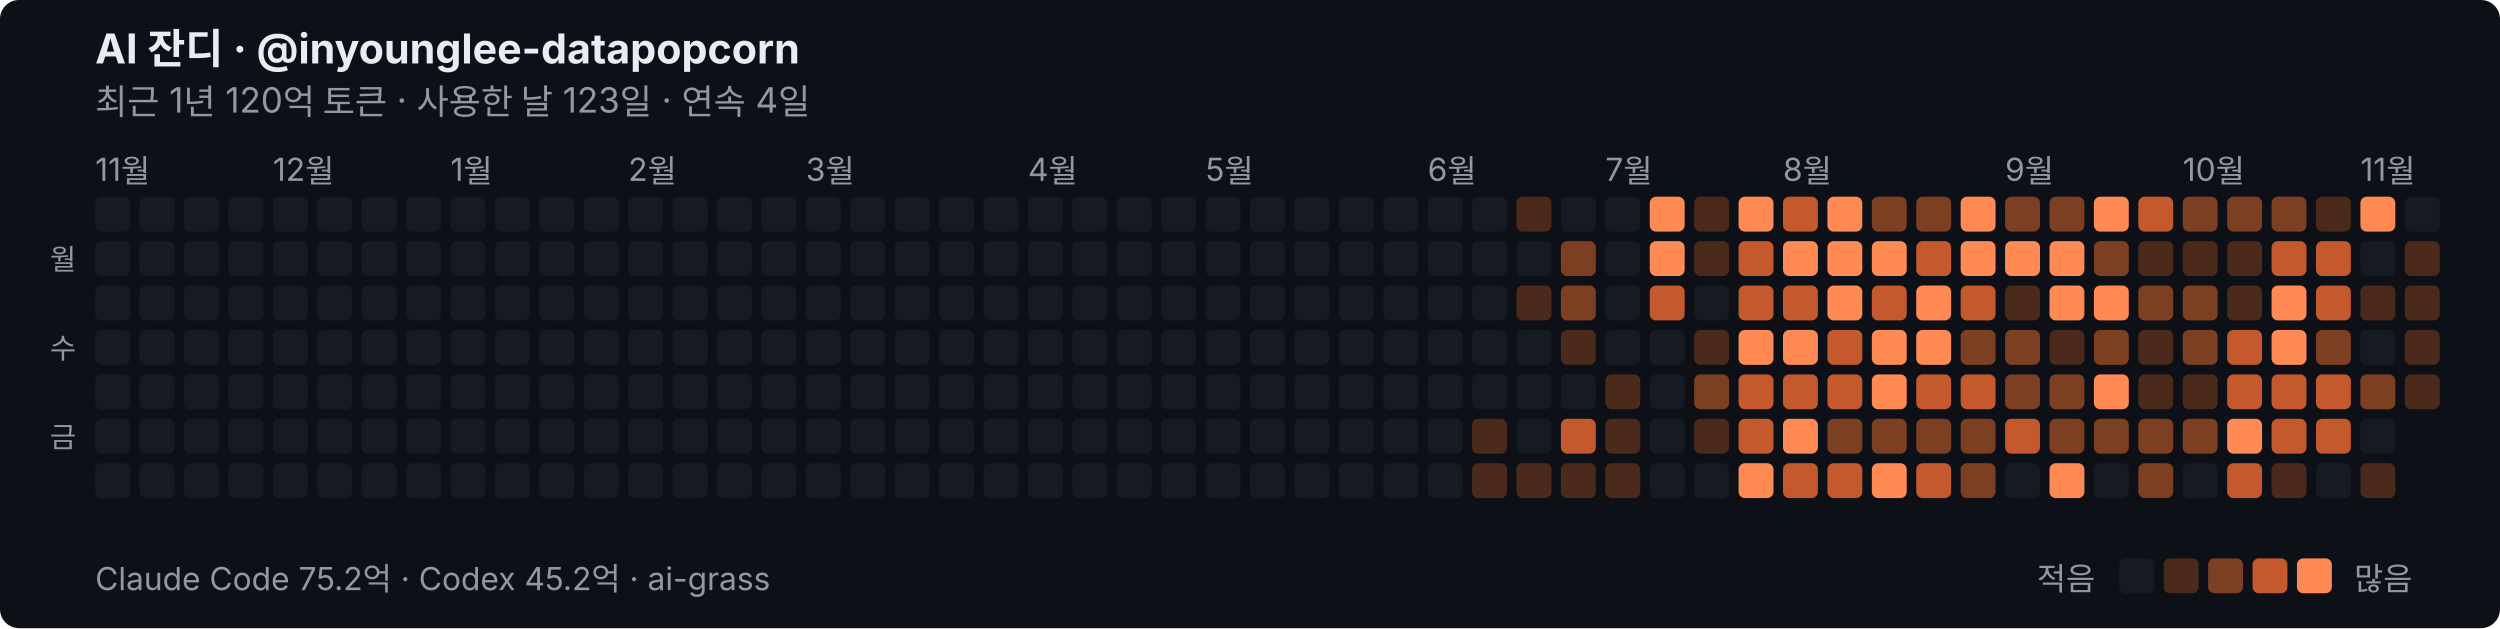
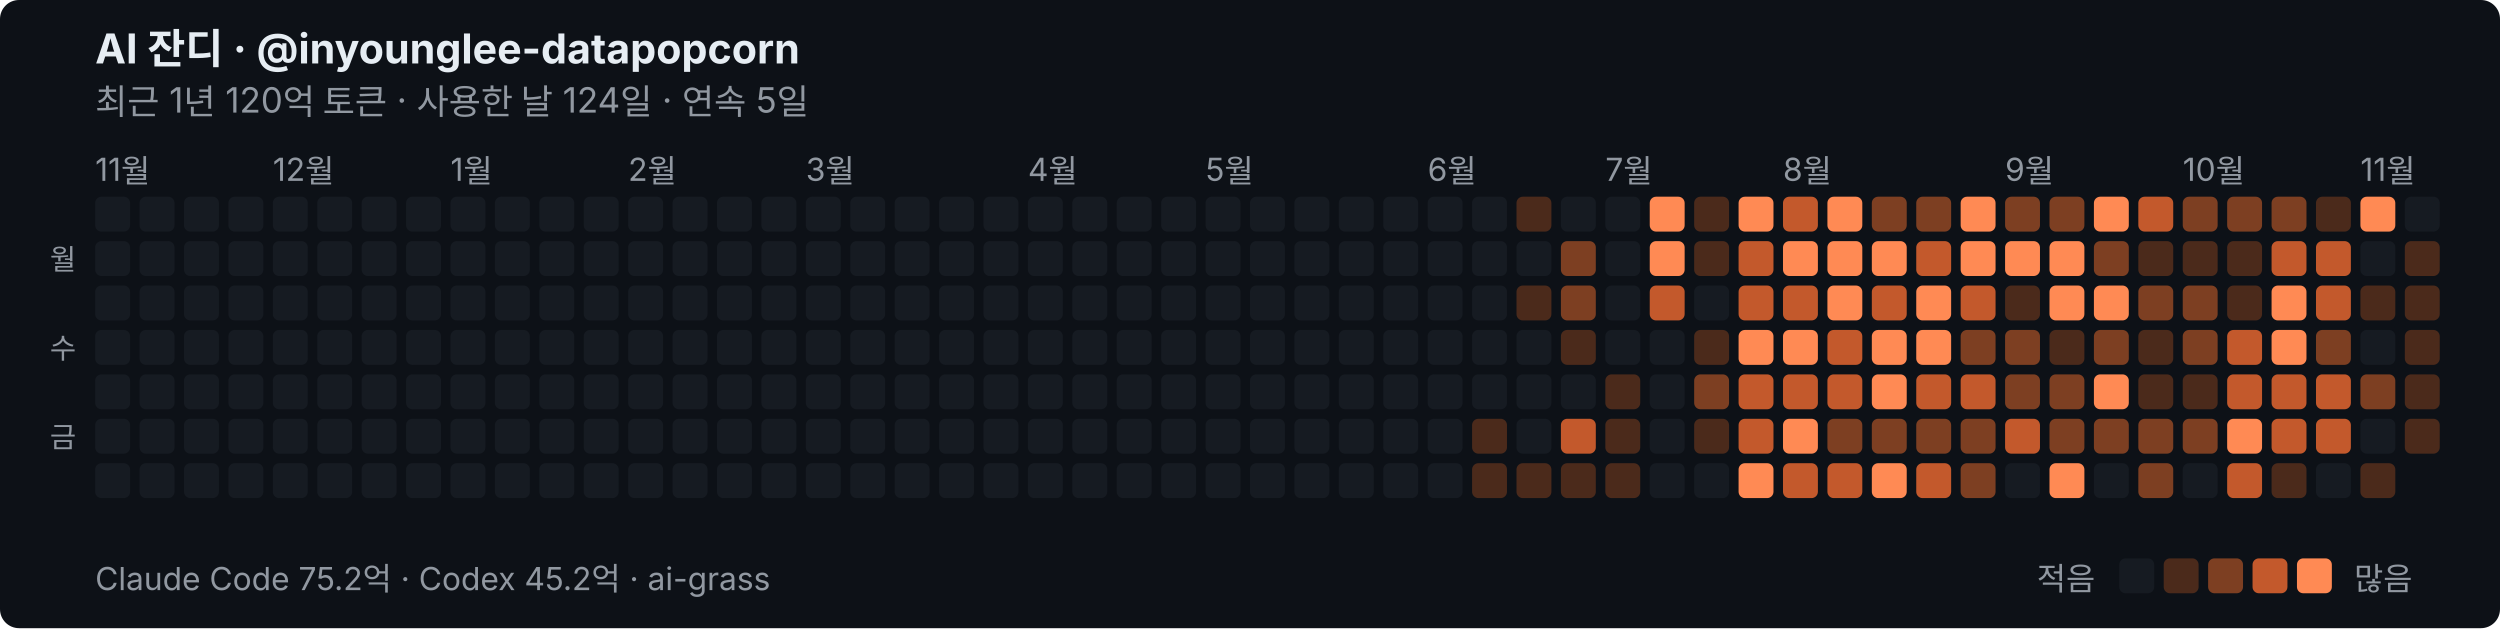
- <svg xmlns="http://www.w3.org/2000/svg" width="788" height="198" viewBox="0 0 788 198" role="img" aria-label="AI 잔디 · @inyounglee-datapopcorn 최근 1년 120억 토큰 · 사용한 날 123일 · 연속 4일">
+ <svg xmlns="http://www.w3.org/2000/svg" width="788" height="198" viewBox="0 0 788 198" role="img" aria-label="AI 잔디 · @inyounglee-datapopcorn 최근 1년 120억 토큰 · 사용한 날 124일 · 연속 5일">
  <rect width="788" height="198" rx="6" fill="#0d1117" />
  <g font-family="-apple-system,BlinkMacSystemFont,'Segoe UI','Apple SD Gothic Neo','Malgun Gothic',sans-serif">
    <text x="30" y="20" font-size="13" font-weight="700" fill="#e6edf3">AI 잔디 · @inyounglee-datapopcorn</text>
-     <text x="30" y="36" font-size="11" fill="#9198a1">최근 1년 120억 토큰 · 사용한 날 123일 · 연속 4일</text>
+     <text x="30" y="36" font-size="11" fill="#9198a1">최근 1년 120억 토큰 · 사용한 날 124일 · 연속 5일</text>
    <text x="30" y="57" font-size="10" fill="#9198a1">11월</text>
    <text x="86" y="57" font-size="10" fill="#9198a1">12월</text>
    <text x="142" y="57" font-size="10" fill="#9198a1">1월</text>
    <text x="198" y="57" font-size="10" fill="#9198a1">2월</text>
    <text x="254" y="57" font-size="10" fill="#9198a1">3월</text>
    <text x="324" y="57" font-size="10" fill="#9198a1">4월</text>
    <text x="380" y="57" font-size="10" fill="#9198a1">5월</text>
    <text x="450" y="57" font-size="10" fill="#9198a1">6월</text>
    <text x="506" y="57" font-size="10" fill="#9198a1">7월</text>
    <text x="562" y="57" font-size="10" fill="#9198a1">8월</text>
    <text x="632" y="57" font-size="10" fill="#9198a1">9월</text>
    <text x="688" y="57" font-size="10" fill="#9198a1">10월</text>
    <text x="744" y="57" font-size="10" fill="#9198a1">11월</text>
    <text x="24" y="85" font-size="9" text-anchor="end" fill="#9198a1">월</text>
    <text x="24" y="113" font-size="9" text-anchor="end" fill="#9198a1">수</text>
    <text x="24" y="141" font-size="9" text-anchor="end" fill="#9198a1">금</text>
    <rect x="30" y="62" width="11" height="11" rx="2" fill="#161b22" />
    <rect x="30" y="76" width="11" height="11" rx="2" fill="#161b22" />
    <rect x="30" y="90" width="11" height="11" rx="2" fill="#161b22" />
    <rect x="30" y="104" width="11" height="11" rx="2" fill="#161b22" />
    <rect x="30" y="118" width="11" height="11" rx="2" fill="#161b22" />
    <rect x="30" y="132" width="11" height="11" rx="2" fill="#161b22" />
    <rect x="30" y="146" width="11" height="11" rx="2" fill="#161b22" />
    <rect x="44" y="62" width="11" height="11" rx="2" fill="#161b22" />
    <rect x="44" y="76" width="11" height="11" rx="2" fill="#161b22" />
    <rect x="44" y="90" width="11" height="11" rx="2" fill="#161b22" />
    <rect x="44" y="104" width="11" height="11" rx="2" fill="#161b22" />
    <rect x="44" y="118" width="11" height="11" rx="2" fill="#161b22" />
    <rect x="44" y="132" width="11" height="11" rx="2" fill="#161b22" />
    <rect x="44" y="146" width="11" height="11" rx="2" fill="#161b22" />
    <rect x="58" y="62" width="11" height="11" rx="2" fill="#161b22" />
    <rect x="58" y="76" width="11" height="11" rx="2" fill="#161b22" />
    <rect x="58" y="90" width="11" height="11" rx="2" fill="#161b22" />
    <rect x="58" y="104" width="11" height="11" rx="2" fill="#161b22" />
    <rect x="58" y="118" width="11" height="11" rx="2" fill="#161b22" />
    <rect x="58" y="132" width="11" height="11" rx="2" fill="#161b22" />
    <rect x="58" y="146" width="11" height="11" rx="2" fill="#161b22" />
    <rect x="72" y="62" width="11" height="11" rx="2" fill="#161b22" />
    <rect x="72" y="76" width="11" height="11" rx="2" fill="#161b22" />
    <rect x="72" y="90" width="11" height="11" rx="2" fill="#161b22" />
    <rect x="72" y="104" width="11" height="11" rx="2" fill="#161b22" />
    <rect x="72" y="118" width="11" height="11" rx="2" fill="#161b22" />
    <rect x="72" y="132" width="11" height="11" rx="2" fill="#161b22" />
    <rect x="72" y="146" width="11" height="11" rx="2" fill="#161b22" />
    <rect x="86" y="62" width="11" height="11" rx="2" fill="#161b22" />
    <rect x="86" y="76" width="11" height="11" rx="2" fill="#161b22" />
    <rect x="86" y="90" width="11" height="11" rx="2" fill="#161b22" />
    <rect x="86" y="104" width="11" height="11" rx="2" fill="#161b22" />
    <rect x="86" y="118" width="11" height="11" rx="2" fill="#161b22" />
    <rect x="86" y="132" width="11" height="11" rx="2" fill="#161b22" />
    <rect x="86" y="146" width="11" height="11" rx="2" fill="#161b22" />
    <rect x="100" y="62" width="11" height="11" rx="2" fill="#161b22" />
    <rect x="100" y="76" width="11" height="11" rx="2" fill="#161b22" />
    <rect x="100" y="90" width="11" height="11" rx="2" fill="#161b22" />
    <rect x="100" y="104" width="11" height="11" rx="2" fill="#161b22" />
    <rect x="100" y="118" width="11" height="11" rx="2" fill="#161b22" />
    <rect x="100" y="132" width="11" height="11" rx="2" fill="#161b22" />
    <rect x="100" y="146" width="11" height="11" rx="2" fill="#161b22" />
    <rect x="114" y="62" width="11" height="11" rx="2" fill="#161b22" />
    <rect x="114" y="76" width="11" height="11" rx="2" fill="#161b22" />
    <rect x="114" y="90" width="11" height="11" rx="2" fill="#161b22" />
    <rect x="114" y="104" width="11" height="11" rx="2" fill="#161b22" />
    <rect x="114" y="118" width="11" height="11" rx="2" fill="#161b22" />
    <rect x="114" y="132" width="11" height="11" rx="2" fill="#161b22" />
    <rect x="114" y="146" width="11" height="11" rx="2" fill="#161b22" />
    <rect x="128" y="62" width="11" height="11" rx="2" fill="#161b22" />
    <rect x="128" y="76" width="11" height="11" rx="2" fill="#161b22" />
    <rect x="128" y="90" width="11" height="11" rx="2" fill="#161b22" />
    <rect x="128" y="104" width="11" height="11" rx="2" fill="#161b22" />
    <rect x="128" y="118" width="11" height="11" rx="2" fill="#161b22" />
    <rect x="128" y="132" width="11" height="11" rx="2" fill="#161b22" />
    <rect x="128" y="146" width="11" height="11" rx="2" fill="#161b22" />
    <rect x="142" y="62" width="11" height="11" rx="2" fill="#161b22" />
    <rect x="142" y="76" width="11" height="11" rx="2" fill="#161b22" />
    <rect x="142" y="90" width="11" height="11" rx="2" fill="#161b22" />
    <rect x="142" y="104" width="11" height="11" rx="2" fill="#161b22" />
    <rect x="142" y="118" width="11" height="11" rx="2" fill="#161b22" />
    <rect x="142" y="132" width="11" height="11" rx="2" fill="#161b22" />
    <rect x="142" y="146" width="11" height="11" rx="2" fill="#161b22" />
    <rect x="156" y="62" width="11" height="11" rx="2" fill="#161b22" />
    <rect x="156" y="76" width="11" height="11" rx="2" fill="#161b22" />
    <rect x="156" y="90" width="11" height="11" rx="2" fill="#161b22" />
    <rect x="156" y="104" width="11" height="11" rx="2" fill="#161b22" />
    <rect x="156" y="118" width="11" height="11" rx="2" fill="#161b22" />
    <rect x="156" y="132" width="11" height="11" rx="2" fill="#161b22" />
    <rect x="156" y="146" width="11" height="11" rx="2" fill="#161b22" />
    <rect x="170" y="62" width="11" height="11" rx="2" fill="#161b22" />
    <rect x="170" y="76" width="11" height="11" rx="2" fill="#161b22" />
    <rect x="170" y="90" width="11" height="11" rx="2" fill="#161b22" />
    <rect x="170" y="104" width="11" height="11" rx="2" fill="#161b22" />
    <rect x="170" y="118" width="11" height="11" rx="2" fill="#161b22" />
    <rect x="170" y="132" width="11" height="11" rx="2" fill="#161b22" />
    <rect x="170" y="146" width="11" height="11" rx="2" fill="#161b22" />
    <rect x="184" y="62" width="11" height="11" rx="2" fill="#161b22" />
    <rect x="184" y="76" width="11" height="11" rx="2" fill="#161b22" />
    <rect x="184" y="90" width="11" height="11" rx="2" fill="#161b22" />
    <rect x="184" y="104" width="11" height="11" rx="2" fill="#161b22" />
    <rect x="184" y="118" width="11" height="11" rx="2" fill="#161b22" />
    <rect x="184" y="132" width="11" height="11" rx="2" fill="#161b22" />
    <rect x="184" y="146" width="11" height="11" rx="2" fill="#161b22" />
    <rect x="198" y="62" width="11" height="11" rx="2" fill="#161b22" />
    <rect x="198" y="76" width="11" height="11" rx="2" fill="#161b22" />
    <rect x="198" y="90" width="11" height="11" rx="2" fill="#161b22" />
    <rect x="198" y="104" width="11" height="11" rx="2" fill="#161b22" />
    <rect x="198" y="118" width="11" height="11" rx="2" fill="#161b22" />
    <rect x="198" y="132" width="11" height="11" rx="2" fill="#161b22" />
    <rect x="198" y="146" width="11" height="11" rx="2" fill="#161b22" />
    <rect x="212" y="62" width="11" height="11" rx="2" fill="#161b22" />
    <rect x="212" y="76" width="11" height="11" rx="2" fill="#161b22" />
    <rect x="212" y="90" width="11" height="11" rx="2" fill="#161b22" />
    <rect x="212" y="104" width="11" height="11" rx="2" fill="#161b22" />
    <rect x="212" y="118" width="11" height="11" rx="2" fill="#161b22" />
    <rect x="212" y="132" width="11" height="11" rx="2" fill="#161b22" />
    <rect x="212" y="146" width="11" height="11" rx="2" fill="#161b22" />
    <rect x="226" y="62" width="11" height="11" rx="2" fill="#161b22" />
    <rect x="226" y="76" width="11" height="11" rx="2" fill="#161b22" />
    <rect x="226" y="90" width="11" height="11" rx="2" fill="#161b22" />
    <rect x="226" y="104" width="11" height="11" rx="2" fill="#161b22" />
    <rect x="226" y="118" width="11" height="11" rx="2" fill="#161b22" />
    <rect x="226" y="132" width="11" height="11" rx="2" fill="#161b22" />
    <rect x="226" y="146" width="11" height="11" rx="2" fill="#161b22" />
    <rect x="240" y="62" width="11" height="11" rx="2" fill="#161b22" />
    <rect x="240" y="76" width="11" height="11" rx="2" fill="#161b22" />
    <rect x="240" y="90" width="11" height="11" rx="2" fill="#161b22" />
    <rect x="240" y="104" width="11" height="11" rx="2" fill="#161b22" />
    <rect x="240" y="118" width="11" height="11" rx="2" fill="#161b22" />
    <rect x="240" y="132" width="11" height="11" rx="2" fill="#161b22" />
    <rect x="240" y="146" width="11" height="11" rx="2" fill="#161b22" />
    <rect x="254" y="62" width="11" height="11" rx="2" fill="#161b22" />
    <rect x="254" y="76" width="11" height="11" rx="2" fill="#161b22" />
    <rect x="254" y="90" width="11" height="11" rx="2" fill="#161b22" />
    <rect x="254" y="104" width="11" height="11" rx="2" fill="#161b22" />
    <rect x="254" y="118" width="11" height="11" rx="2" fill="#161b22" />
    <rect x="254" y="132" width="11" height="11" rx="2" fill="#161b22" />
    <rect x="254" y="146" width="11" height="11" rx="2" fill="#161b22" />
    <rect x="268" y="62" width="11" height="11" rx="2" fill="#161b22" />
    <rect x="268" y="76" width="11" height="11" rx="2" fill="#161b22" />
    <rect x="268" y="90" width="11" height="11" rx="2" fill="#161b22" />
    <rect x="268" y="104" width="11" height="11" rx="2" fill="#161b22" />
    <rect x="268" y="118" width="11" height="11" rx="2" fill="#161b22" />
    <rect x="268" y="132" width="11" height="11" rx="2" fill="#161b22" />
    <rect x="268" y="146" width="11" height="11" rx="2" fill="#161b22" />
    <rect x="282" y="62" width="11" height="11" rx="2" fill="#161b22" />
    <rect x="282" y="76" width="11" height="11" rx="2" fill="#161b22" />
    <rect x="282" y="90" width="11" height="11" rx="2" fill="#161b22" />
    <rect x="282" y="104" width="11" height="11" rx="2" fill="#161b22" />
    <rect x="282" y="118" width="11" height="11" rx="2" fill="#161b22" />
    <rect x="282" y="132" width="11" height="11" rx="2" fill="#161b22" />
    <rect x="282" y="146" width="11" height="11" rx="2" fill="#161b22" />
    <rect x="296" y="62" width="11" height="11" rx="2" fill="#161b22" />
    <rect x="296" y="76" width="11" height="11" rx="2" fill="#161b22" />
    <rect x="296" y="90" width="11" height="11" rx="2" fill="#161b22" />
    <rect x="296" y="104" width="11" height="11" rx="2" fill="#161b22" />
    <rect x="296" y="118" width="11" height="11" rx="2" fill="#161b22" />
    <rect x="296" y="132" width="11" height="11" rx="2" fill="#161b22" />
    <rect x="296" y="146" width="11" height="11" rx="2" fill="#161b22" />
    <rect x="310" y="62" width="11" height="11" rx="2" fill="#161b22" />
    <rect x="310" y="76" width="11" height="11" rx="2" fill="#161b22" />
    <rect x="310" y="90" width="11" height="11" rx="2" fill="#161b22" />
    <rect x="310" y="104" width="11" height="11" rx="2" fill="#161b22" />
    <rect x="310" y="118" width="11" height="11" rx="2" fill="#161b22" />
    <rect x="310" y="132" width="11" height="11" rx="2" fill="#161b22" />
    <rect x="310" y="146" width="11" height="11" rx="2" fill="#161b22" />
    <rect x="324" y="62" width="11" height="11" rx="2" fill="#161b22" />
    <rect x="324" y="76" width="11" height="11" rx="2" fill="#161b22" />
    <rect x="324" y="90" width="11" height="11" rx="2" fill="#161b22" />
    <rect x="324" y="104" width="11" height="11" rx="2" fill="#161b22" />
    <rect x="324" y="118" width="11" height="11" rx="2" fill="#161b22" />
    <rect x="324" y="132" width="11" height="11" rx="2" fill="#161b22" />
    <rect x="324" y="146" width="11" height="11" rx="2" fill="#161b22" />
    <rect x="338" y="62" width="11" height="11" rx="2" fill="#161b22" />
    <rect x="338" y="76" width="11" height="11" rx="2" fill="#161b22" />
    <rect x="338" y="90" width="11" height="11" rx="2" fill="#161b22" />
    <rect x="338" y="104" width="11" height="11" rx="2" fill="#161b22" />
    <rect x="338" y="118" width="11" height="11" rx="2" fill="#161b22" />
    <rect x="338" y="132" width="11" height="11" rx="2" fill="#161b22" />
    <rect x="338" y="146" width="11" height="11" rx="2" fill="#161b22" />
    <rect x="352" y="62" width="11" height="11" rx="2" fill="#161b22" />
    <rect x="352" y="76" width="11" height="11" rx="2" fill="#161b22" />
    <rect x="352" y="90" width="11" height="11" rx="2" fill="#161b22" />
    <rect x="352" y="104" width="11" height="11" rx="2" fill="#161b22" />
    <rect x="352" y="118" width="11" height="11" rx="2" fill="#161b22" />
    <rect x="352" y="132" width="11" height="11" rx="2" fill="#161b22" />
    <rect x="352" y="146" width="11" height="11" rx="2" fill="#161b22" />
    <rect x="366" y="62" width="11" height="11" rx="2" fill="#161b22" />
    <rect x="366" y="76" width="11" height="11" rx="2" fill="#161b22" />
    <rect x="366" y="90" width="11" height="11" rx="2" fill="#161b22" />
    <rect x="366" y="104" width="11" height="11" rx="2" fill="#161b22" />
    <rect x="366" y="118" width="11" height="11" rx="2" fill="#161b22" />
    <rect x="366" y="132" width="11" height="11" rx="2" fill="#161b22" />
    <rect x="366" y="146" width="11" height="11" rx="2" fill="#161b22" />
    <rect x="380" y="62" width="11" height="11" rx="2" fill="#161b22" />
    <rect x="380" y="76" width="11" height="11" rx="2" fill="#161b22" />
    <rect x="380" y="90" width="11" height="11" rx="2" fill="#161b22" />
    <rect x="380" y="104" width="11" height="11" rx="2" fill="#161b22" />
    <rect x="380" y="118" width="11" height="11" rx="2" fill="#161b22" />
    <rect x="380" y="132" width="11" height="11" rx="2" fill="#161b22" />
    <rect x="380" y="146" width="11" height="11" rx="2" fill="#161b22" />
    <rect x="394" y="62" width="11" height="11" rx="2" fill="#161b22" />
    <rect x="394" y="76" width="11" height="11" rx="2" fill="#161b22" />
    <rect x="394" y="90" width="11" height="11" rx="2" fill="#161b22" />
    <rect x="394" y="104" width="11" height="11" rx="2" fill="#161b22" />
    <rect x="394" y="118" width="11" height="11" rx="2" fill="#161b22" />
    <rect x="394" y="132" width="11" height="11" rx="2" fill="#161b22" />
    <rect x="394" y="146" width="11" height="11" rx="2" fill="#161b22" />
    <rect x="408" y="62" width="11" height="11" rx="2" fill="#161b22" />
    <rect x="408" y="76" width="11" height="11" rx="2" fill="#161b22" />
    <rect x="408" y="90" width="11" height="11" rx="2" fill="#161b22" />
    <rect x="408" y="104" width="11" height="11" rx="2" fill="#161b22" />
    <rect x="408" y="118" width="11" height="11" rx="2" fill="#161b22" />
    <rect x="408" y="132" width="11" height="11" rx="2" fill="#161b22" />
    <rect x="408" y="146" width="11" height="11" rx="2" fill="#161b22" />
    <rect x="422" y="62" width="11" height="11" rx="2" fill="#161b22" />
    <rect x="422" y="76" width="11" height="11" rx="2" fill="#161b22" />
    <rect x="422" y="90" width="11" height="11" rx="2" fill="#161b22" />
    <rect x="422" y="104" width="11" height="11" rx="2" fill="#161b22" />
    <rect x="422" y="118" width="11" height="11" rx="2" fill="#161b22" />
    <rect x="422" y="132" width="11" height="11" rx="2" fill="#161b22" />
    <rect x="422" y="146" width="11" height="11" rx="2" fill="#161b22" />
    <rect x="436" y="62" width="11" height="11" rx="2" fill="#161b22" />
    <rect x="436" y="76" width="11" height="11" rx="2" fill="#161b22" />
    <rect x="436" y="90" width="11" height="11" rx="2" fill="#161b22" />
    <rect x="436" y="104" width="11" height="11" rx="2" fill="#161b22" />
    <rect x="436" y="118" width="11" height="11" rx="2" fill="#161b22" />
    <rect x="436" y="132" width="11" height="11" rx="2" fill="#161b22" />
    <rect x="436" y="146" width="11" height="11" rx="2" fill="#161b22" />
    <rect x="450" y="62" width="11" height="11" rx="2" fill="#161b22" />
    <rect x="450" y="76" width="11" height="11" rx="2" fill="#161b22" />
    <rect x="450" y="90" width="11" height="11" rx="2" fill="#161b22" />
    <rect x="450" y="104" width="11" height="11" rx="2" fill="#161b22" />
    <rect x="450" y="118" width="11" height="11" rx="2" fill="#161b22" />
    <rect x="450" y="132" width="11" height="11" rx="2" fill="#161b22" />
    <rect x="450" y="146" width="11" height="11" rx="2" fill="#161b22" />
    <rect x="464" y="62" width="11" height="11" rx="2" fill="#161b22" />
    <rect x="464" y="76" width="11" height="11" rx="2" fill="#161b22" />
    <rect x="464" y="90" width="11" height="11" rx="2" fill="#161b22" />
    <rect x="464" y="104" width="11" height="11" rx="2" fill="#161b22" />
    <rect x="464" y="118" width="11" height="11" rx="2" fill="#161b22" />
    <rect x="464" y="132" width="11" height="11" rx="2" fill="#4b2a1b" />
    <rect x="464" y="146" width="11" height="11" rx="2" fill="#4b2a1b" />
    <rect x="478" y="62" width="11" height="11" rx="2" fill="#4b2a1b" />
    <rect x="478" y="76" width="11" height="11" rx="2" fill="#161b22" />
    <rect x="478" y="90" width="11" height="11" rx="2" fill="#4b2a1b" />
    <rect x="478" y="104" width="11" height="11" rx="2" fill="#161b22" />
    <rect x="478" y="118" width="11" height="11" rx="2" fill="#161b22" />
    <rect x="478" y="132" width="11" height="11" rx="2" fill="#161b22" />
    <rect x="478" y="146" width="11" height="11" rx="2" fill="#4b2a1b" />
    <rect x="492" y="62" width="11" height="11" rx="2" fill="#161b22" />
    <rect x="492" y="76" width="11" height="11" rx="2" fill="#7d3f22" />
    <rect x="492" y="90" width="11" height="11" rx="2" fill="#7d3f22" />
    <rect x="492" y="104" width="11" height="11" rx="2" fill="#4b2a1b" />
    <rect x="492" y="118" width="11" height="11" rx="2" fill="#161b22" />
    <rect x="492" y="132" width="11" height="11" rx="2" fill="#c3592c" />
    <rect x="492" y="146" width="11" height="11" rx="2" fill="#4b2a1b" />
    <rect x="506" y="62" width="11" height="11" rx="2" fill="#161b22" />
    <rect x="506" y="76" width="11" height="11" rx="2" fill="#161b22" />
    <rect x="506" y="90" width="11" height="11" rx="2" fill="#161b22" />
    <rect x="506" y="104" width="11" height="11" rx="2" fill="#161b22" />
    <rect x="506" y="118" width="11" height="11" rx="2" fill="#4b2a1b" />
    <rect x="506" y="132" width="11" height="11" rx="2" fill="#4b2a1b" />
    <rect x="506" y="146" width="11" height="11" rx="2" fill="#4b2a1b" />
    <rect x="520" y="62" width="11" height="11" rx="2" fill="#ff8a54" />
    <rect x="520" y="76" width="11" height="11" rx="2" fill="#ff8a54" />
    <rect x="520" y="90" width="11" height="11" rx="2" fill="#c3592c" />
    <rect x="520" y="104" width="11" height="11" rx="2" fill="#161b22" />
    <rect x="520" y="118" width="11" height="11" rx="2" fill="#161b22" />
    <rect x="520" y="132" width="11" height="11" rx="2" fill="#161b22" />
    <rect x="520" y="146" width="11" height="11" rx="2" fill="#161b22" />
    <rect x="534" y="62" width="11" height="11" rx="2" fill="#4b2a1b" />
    <rect x="534" y="76" width="11" height="11" rx="2" fill="#4b2a1b" />
    <rect x="534" y="90" width="11" height="11" rx="2" fill="#161b22" />
    <rect x="534" y="104" width="11" height="11" rx="2" fill="#4b2a1b" />
    <rect x="534" y="118" width="11" height="11" rx="2" fill="#7d3f22" />
    <rect x="534" y="132" width="11" height="11" rx="2" fill="#4b2a1b" />
    <rect x="534" y="146" width="11" height="11" rx="2" fill="#161b22" />
    <rect x="548" y="62" width="11" height="11" rx="2" fill="#ff8a54" />
    <rect x="548" y="76" width="11" height="11" rx="2" fill="#c3592c" />
    <rect x="548" y="90" width="11" height="11" rx="2" fill="#c3592c" />
    <rect x="548" y="104" width="11" height="11" rx="2" fill="#ff8a54" />
    <rect x="548" y="118" width="11" height="11" rx="2" fill="#c3592c" />
    <rect x="548" y="132" width="11" height="11" rx="2" fill="#c3592c" />
    <rect x="548" y="146" width="11" height="11" rx="2" fill="#ff8a54" />
    <rect x="562" y="62" width="11" height="11" rx="2" fill="#c3592c" />
    <rect x="562" y="76" width="11" height="11" rx="2" fill="#ff8a54" />
    <rect x="562" y="90" width="11" height="11" rx="2" fill="#c3592c" />
    <rect x="562" y="104" width="11" height="11" rx="2" fill="#ff8a54" />
    <rect x="562" y="118" width="11" height="11" rx="2" fill="#c3592c" />
    <rect x="562" y="132" width="11" height="11" rx="2" fill="#ff8a54" />
    <rect x="562" y="146" width="11" height="11" rx="2" fill="#c3592c" />
    <rect x="576" y="62" width="11" height="11" rx="2" fill="#ff8a54" />
    <rect x="576" y="76" width="11" height="11" rx="2" fill="#ff8a54" />
    <rect x="576" y="90" width="11" height="11" rx="2" fill="#ff8a54" />
    <rect x="576" y="104" width="11" height="11" rx="2" fill="#c3592c" />
    <rect x="576" y="118" width="11" height="11" rx="2" fill="#c3592c" />
    <rect x="576" y="132" width="11" height="11" rx="2" fill="#7d3f22" />
    <rect x="576" y="146" width="11" height="11" rx="2" fill="#c3592c" />
    <rect x="590" y="62" width="11" height="11" rx="2" fill="#7d3f22" />
    <rect x="590" y="76" width="11" height="11" rx="2" fill="#ff8a54" />
    <rect x="590" y="90" width="11" height="11" rx="2" fill="#c3592c" />
    <rect x="590" y="104" width="11" height="11" rx="2" fill="#ff8a54" />
    <rect x="590" y="118" width="11" height="11" rx="2" fill="#ff8a54" />
    <rect x="590" y="132" width="11" height="11" rx="2" fill="#7d3f22" />
    <rect x="590" y="146" width="11" height="11" rx="2" fill="#ff8a54" />
    <rect x="604" y="62" width="11" height="11" rx="2" fill="#7d3f22" />
    <rect x="604" y="76" width="11" height="11" rx="2" fill="#c3592c" />
    <rect x="604" y="90" width="11" height="11" rx="2" fill="#ff8a54" />
    <rect x="604" y="104" width="11" height="11" rx="2" fill="#ff8a54" />
    <rect x="604" y="118" width="11" height="11" rx="2" fill="#c3592c" />
    <rect x="604" y="132" width="11" height="11" rx="2" fill="#7d3f22" />
    <rect x="604" y="146" width="11" height="11" rx="2" fill="#c3592c" />
    <rect x="618" y="62" width="11" height="11" rx="2" fill="#ff8a54" />
    <rect x="618" y="76" width="11" height="11" rx="2" fill="#ff8a54" />
    <rect x="618" y="90" width="11" height="11" rx="2" fill="#c3592c" />
    <rect x="618" y="104" width="11" height="11" rx="2" fill="#7d3f22" />
    <rect x="618" y="118" width="11" height="11" rx="2" fill="#c3592c" />
    <rect x="618" y="132" width="11" height="11" rx="2" fill="#7d3f22" />
    <rect x="618" y="146" width="11" height="11" rx="2" fill="#7d3f22" />
    <rect x="632" y="62" width="11" height="11" rx="2" fill="#7d3f22" />
    <rect x="632" y="76" width="11" height="11" rx="2" fill="#ff8a54" />
    <rect x="632" y="90" width="11" height="11" rx="2" fill="#4b2a1b" />
    <rect x="632" y="104" width="11" height="11" rx="2" fill="#7d3f22" />
    <rect x="632" y="118" width="11" height="11" rx="2" fill="#7d3f22" />
    <rect x="632" y="132" width="11" height="11" rx="2" fill="#c3592c" />
    <rect x="632" y="146" width="11" height="11" rx="2" fill="#161b22" />
    <rect x="646" y="62" width="11" height="11" rx="2" fill="#7d3f22" />
    <rect x="646" y="76" width="11" height="11" rx="2" fill="#ff8a54" />
    <rect x="646" y="90" width="11" height="11" rx="2" fill="#ff8a54" />
    <rect x="646" y="104" width="11" height="11" rx="2" fill="#4b2a1b" />
    <rect x="646" y="118" width="11" height="11" rx="2" fill="#7d3f22" />
    <rect x="646" y="132" width="11" height="11" rx="2" fill="#7d3f22" />
    <rect x="646" y="146" width="11" height="11" rx="2" fill="#ff8a54" />
    <rect x="660" y="62" width="11" height="11" rx="2" fill="#ff8a54" />
    <rect x="660" y="76" width="11" height="11" rx="2" fill="#7d3f22" />
    <rect x="660" y="90" width="11" height="11" rx="2" fill="#ff8a54" />
    <rect x="660" y="104" width="11" height="11" rx="2" fill="#7d3f22" />
    <rect x="660" y="118" width="11" height="11" rx="2" fill="#ff8a54" />
    <rect x="660" y="132" width="11" height="11" rx="2" fill="#7d3f22" />
    <rect x="660" y="146" width="11" height="11" rx="2" fill="#161b22" />
    <rect x="674" y="62" width="11" height="11" rx="2" fill="#c3592c" />
    <rect x="674" y="76" width="11" height="11" rx="2" fill="#4b2a1b" />
    <rect x="674" y="90" width="11" height="11" rx="2" fill="#7d3f22" />
    <rect x="674" y="104" width="11" height="11" rx="2" fill="#4b2a1b" />
    <rect x="674" y="118" width="11" height="11" rx="2" fill="#4b2a1b" />
    <rect x="674" y="132" width="11" height="11" rx="2" fill="#7d3f22" />
    <rect x="674" y="146" width="11" height="11" rx="2" fill="#7d3f22" />
    <rect x="688" y="62" width="11" height="11" rx="2" fill="#7d3f22" />
    <rect x="688" y="76" width="11" height="11" rx="2" fill="#4b2a1b" />
    <rect x="688" y="90" width="11" height="11" rx="2" fill="#7d3f22" />
    <rect x="688" y="104" width="11" height="11" rx="2" fill="#7d3f22" />
    <rect x="688" y="118" width="11" height="11" rx="2" fill="#4b2a1b" />
    <rect x="688" y="132" width="11" height="11" rx="2" fill="#7d3f22" />
    <rect x="688" y="146" width="11" height="11" rx="2" fill="#161b22" />
    <rect x="702" y="62" width="11" height="11" rx="2" fill="#7d3f22" />
    <rect x="702" y="76" width="11" height="11" rx="2" fill="#4b2a1b" />
    <rect x="702" y="90" width="11" height="11" rx="2" fill="#4b2a1b" />
    <rect x="702" y="104" width="11" height="11" rx="2" fill="#c3592c" />
    <rect x="702" y="118" width="11" height="11" rx="2" fill="#c3592c" />
    <rect x="702" y="132" width="11" height="11" rx="2" fill="#ff8a54" />
    <rect x="702" y="146" width="11" height="11" rx="2" fill="#c3592c" />
    <rect x="716" y="62" width="11" height="11" rx="2" fill="#7d3f22" />
    <rect x="716" y="76" width="11" height="11" rx="2" fill="#c3592c" />
    <rect x="716" y="90" width="11" height="11" rx="2" fill="#ff8a54" />
    <rect x="716" y="104" width="11" height="11" rx="2" fill="#ff8a54" />
    <rect x="716" y="118" width="11" height="11" rx="2" fill="#c3592c" />
    <rect x="716" y="132" width="11" height="11" rx="2" fill="#c3592c" />
    <rect x="716" y="146" width="11" height="11" rx="2" fill="#4b2a1b" />
    <rect x="730" y="62" width="11" height="11" rx="2" fill="#4b2a1b" />
    <rect x="730" y="76" width="11" height="11" rx="2" fill="#c3592c" />
    <rect x="730" y="90" width="11" height="11" rx="2" fill="#c3592c" />
    <rect x="730" y="104" width="11" height="11" rx="2" fill="#7d3f22" />
    <rect x="730" y="118" width="11" height="11" rx="2" fill="#c3592c" />
    <rect x="730" y="132" width="11" height="11" rx="2" fill="#c3592c" />
    <rect x="730" y="146" width="11" height="11" rx="2" fill="#161b22" />
    <rect x="744" y="62" width="11" height="11" rx="2" fill="#ff8a54" />
    <rect x="744" y="76" width="11" height="11" rx="2" fill="#161b22" />
    <rect x="744" y="90" width="11" height="11" rx="2" fill="#4b2a1b" />
    <rect x="744" y="104" width="11" height="11" rx="2" fill="#161b22" />
    <rect x="744" y="118" width="11" height="11" rx="2" fill="#7d3f22" />
    <rect x="744" y="132" width="11" height="11" rx="2" fill="#161b22" />
    <rect x="744" y="146" width="11" height="11" rx="2" fill="#4b2a1b" />
    <rect x="758" y="62" width="11" height="11" rx="2" fill="#161b22" />
    <rect x="758" y="76" width="11" height="11" rx="2" fill="#4b2a1b" />
    <rect x="758" y="90" width="11" height="11" rx="2" fill="#4b2a1b" />
    <rect x="758" y="104" width="11" height="11" rx="2" fill="#4b2a1b" />
    <rect x="758" y="118" width="11" height="11" rx="2" fill="#4b2a1b" />
+     <rect x="758" y="132" width="11" height="11" rx="2" fill="#4b2a1b" />
    <text x="30" y="186" font-size="10" fill="#9198a1">Claude Code 75.2억 · Codex 45.2억 · ai-grass</text>
    <text x="642" y="186" font-size="10" fill="#9198a1">적음</text>
    <rect x="668" y="176" width="11" height="11" rx="2" fill="#161b22" />
    <rect x="682" y="176" width="11" height="11" rx="2" fill="#4b2a1b" />
    <rect x="696" y="176" width="11" height="11" rx="2" fill="#7d3f22" />
    <rect x="710" y="176" width="11" height="11" rx="2" fill="#c3592c" />
    <rect x="724" y="176" width="11" height="11" rx="2" fill="#ff8a54" />
    <text x="742" y="186" font-size="10" fill="#9198a1">많음</text>
  </g>
</svg>
